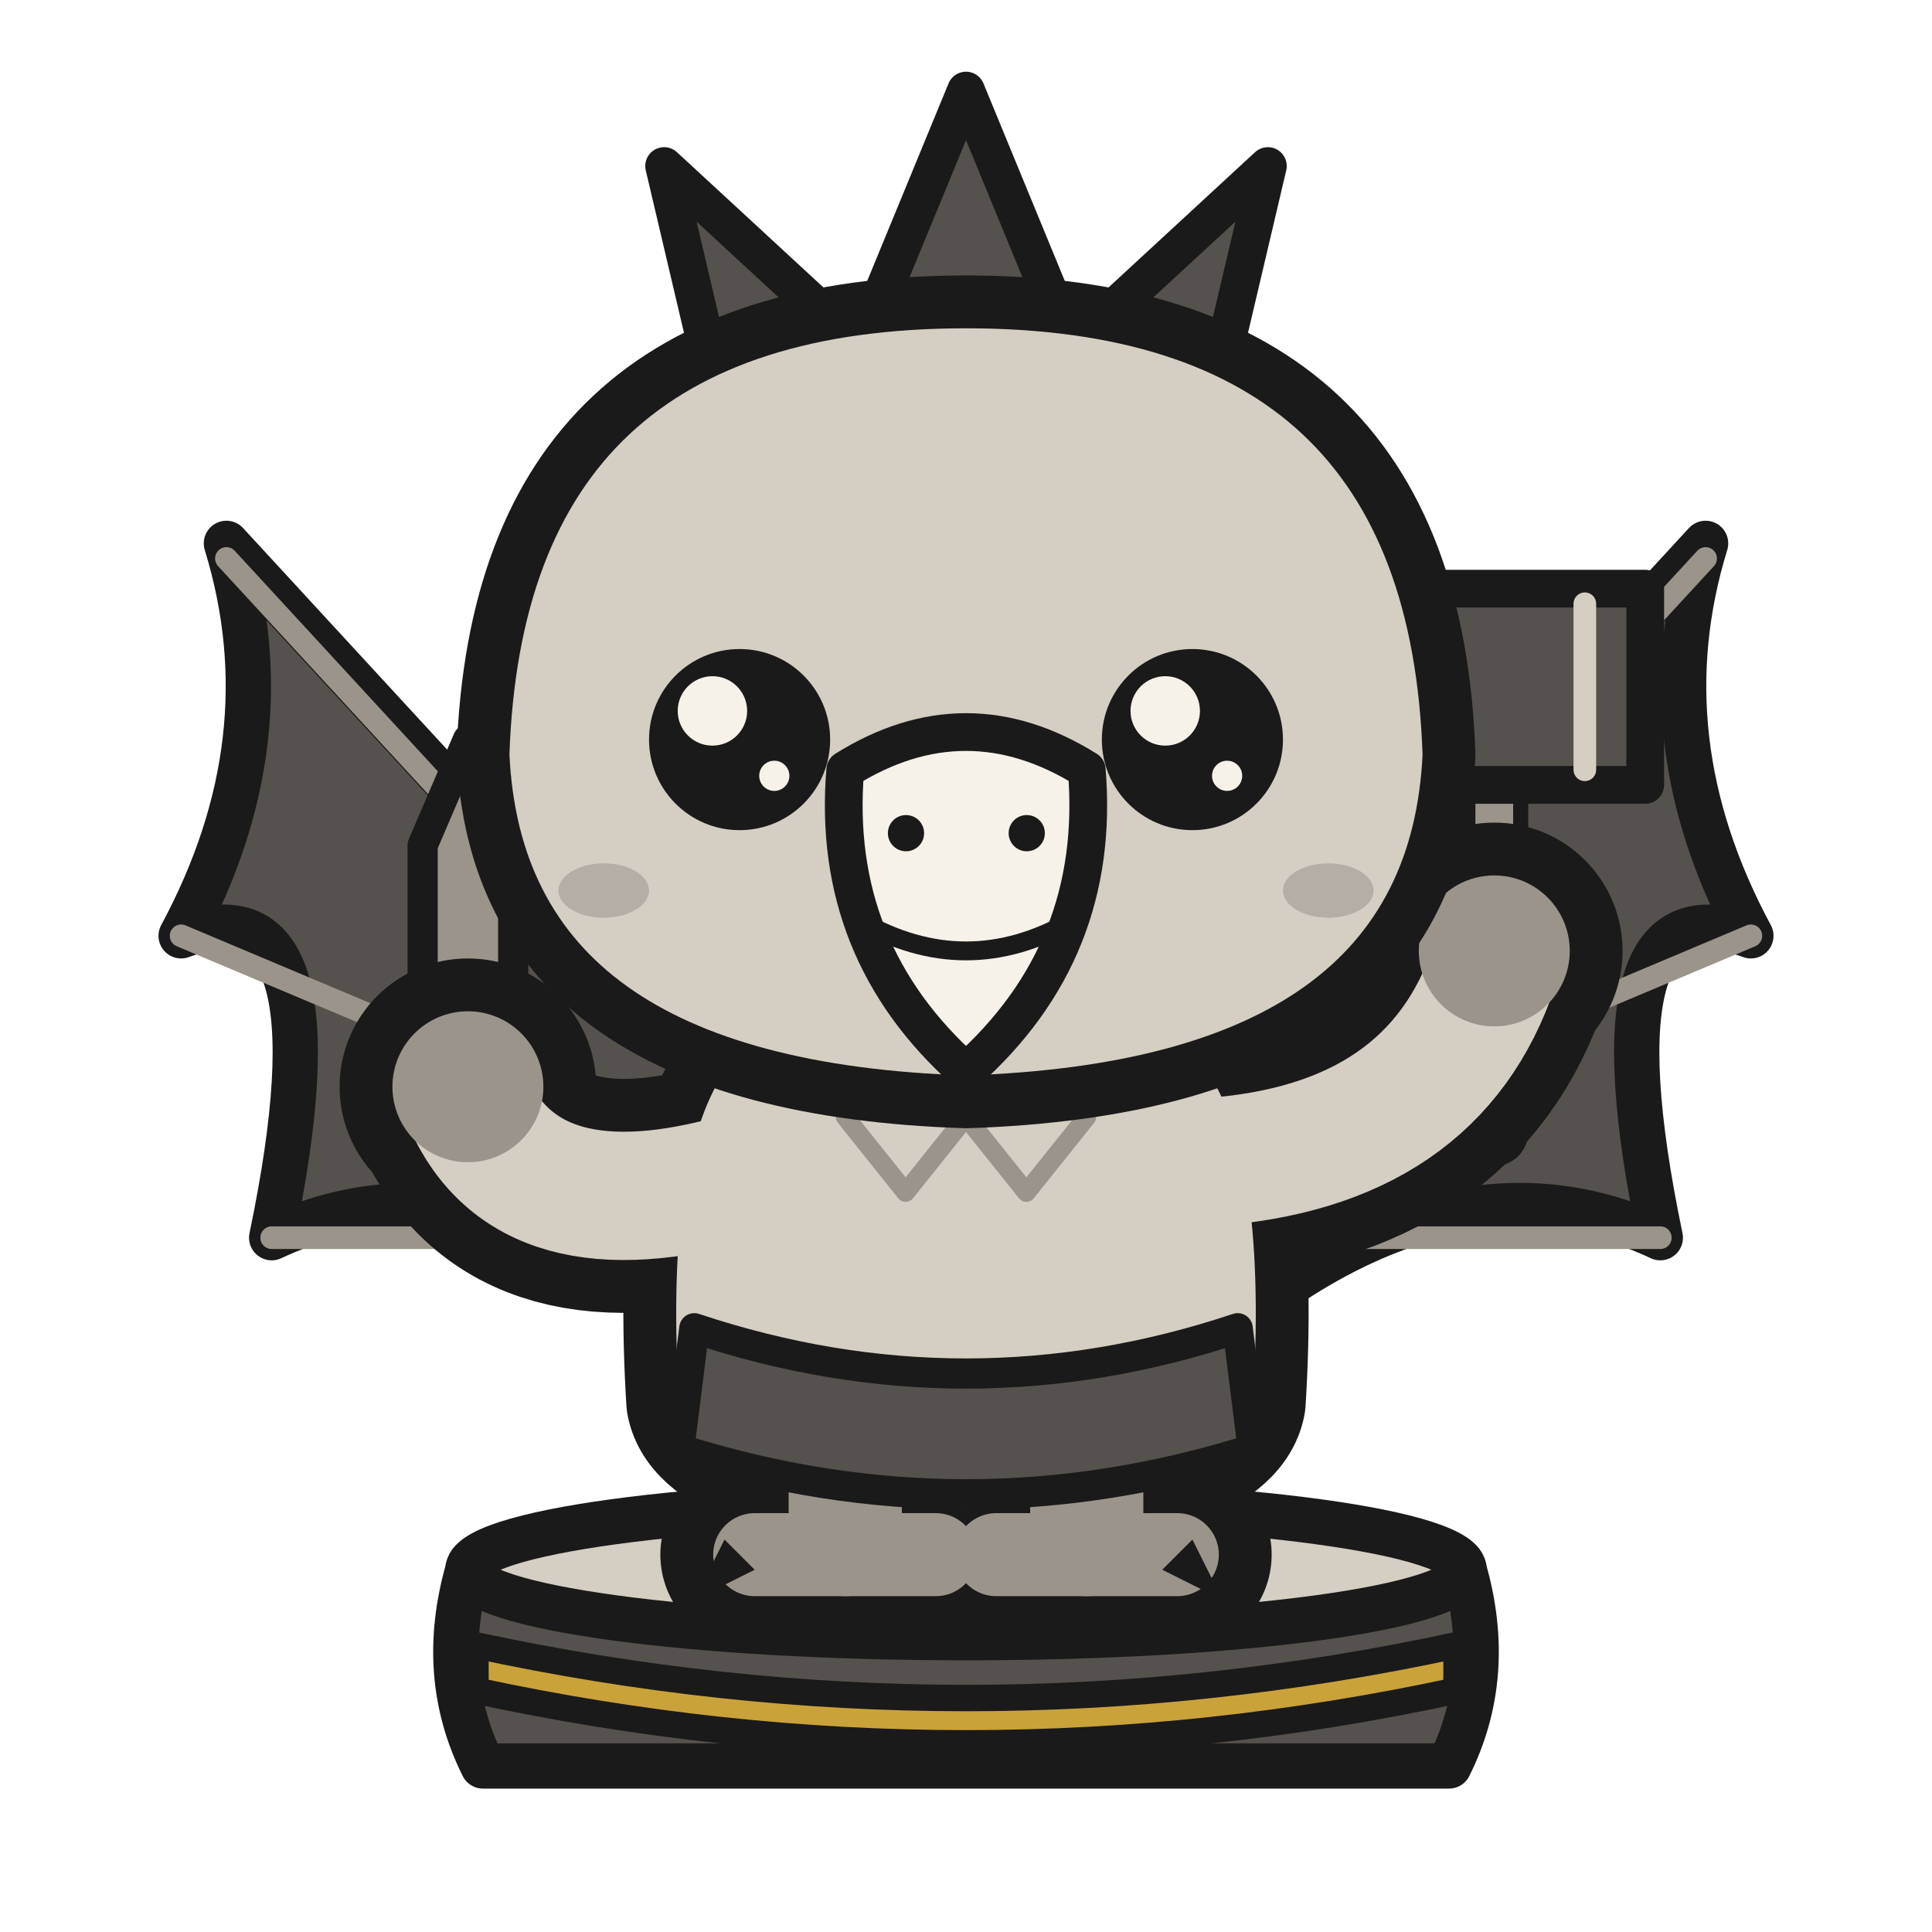
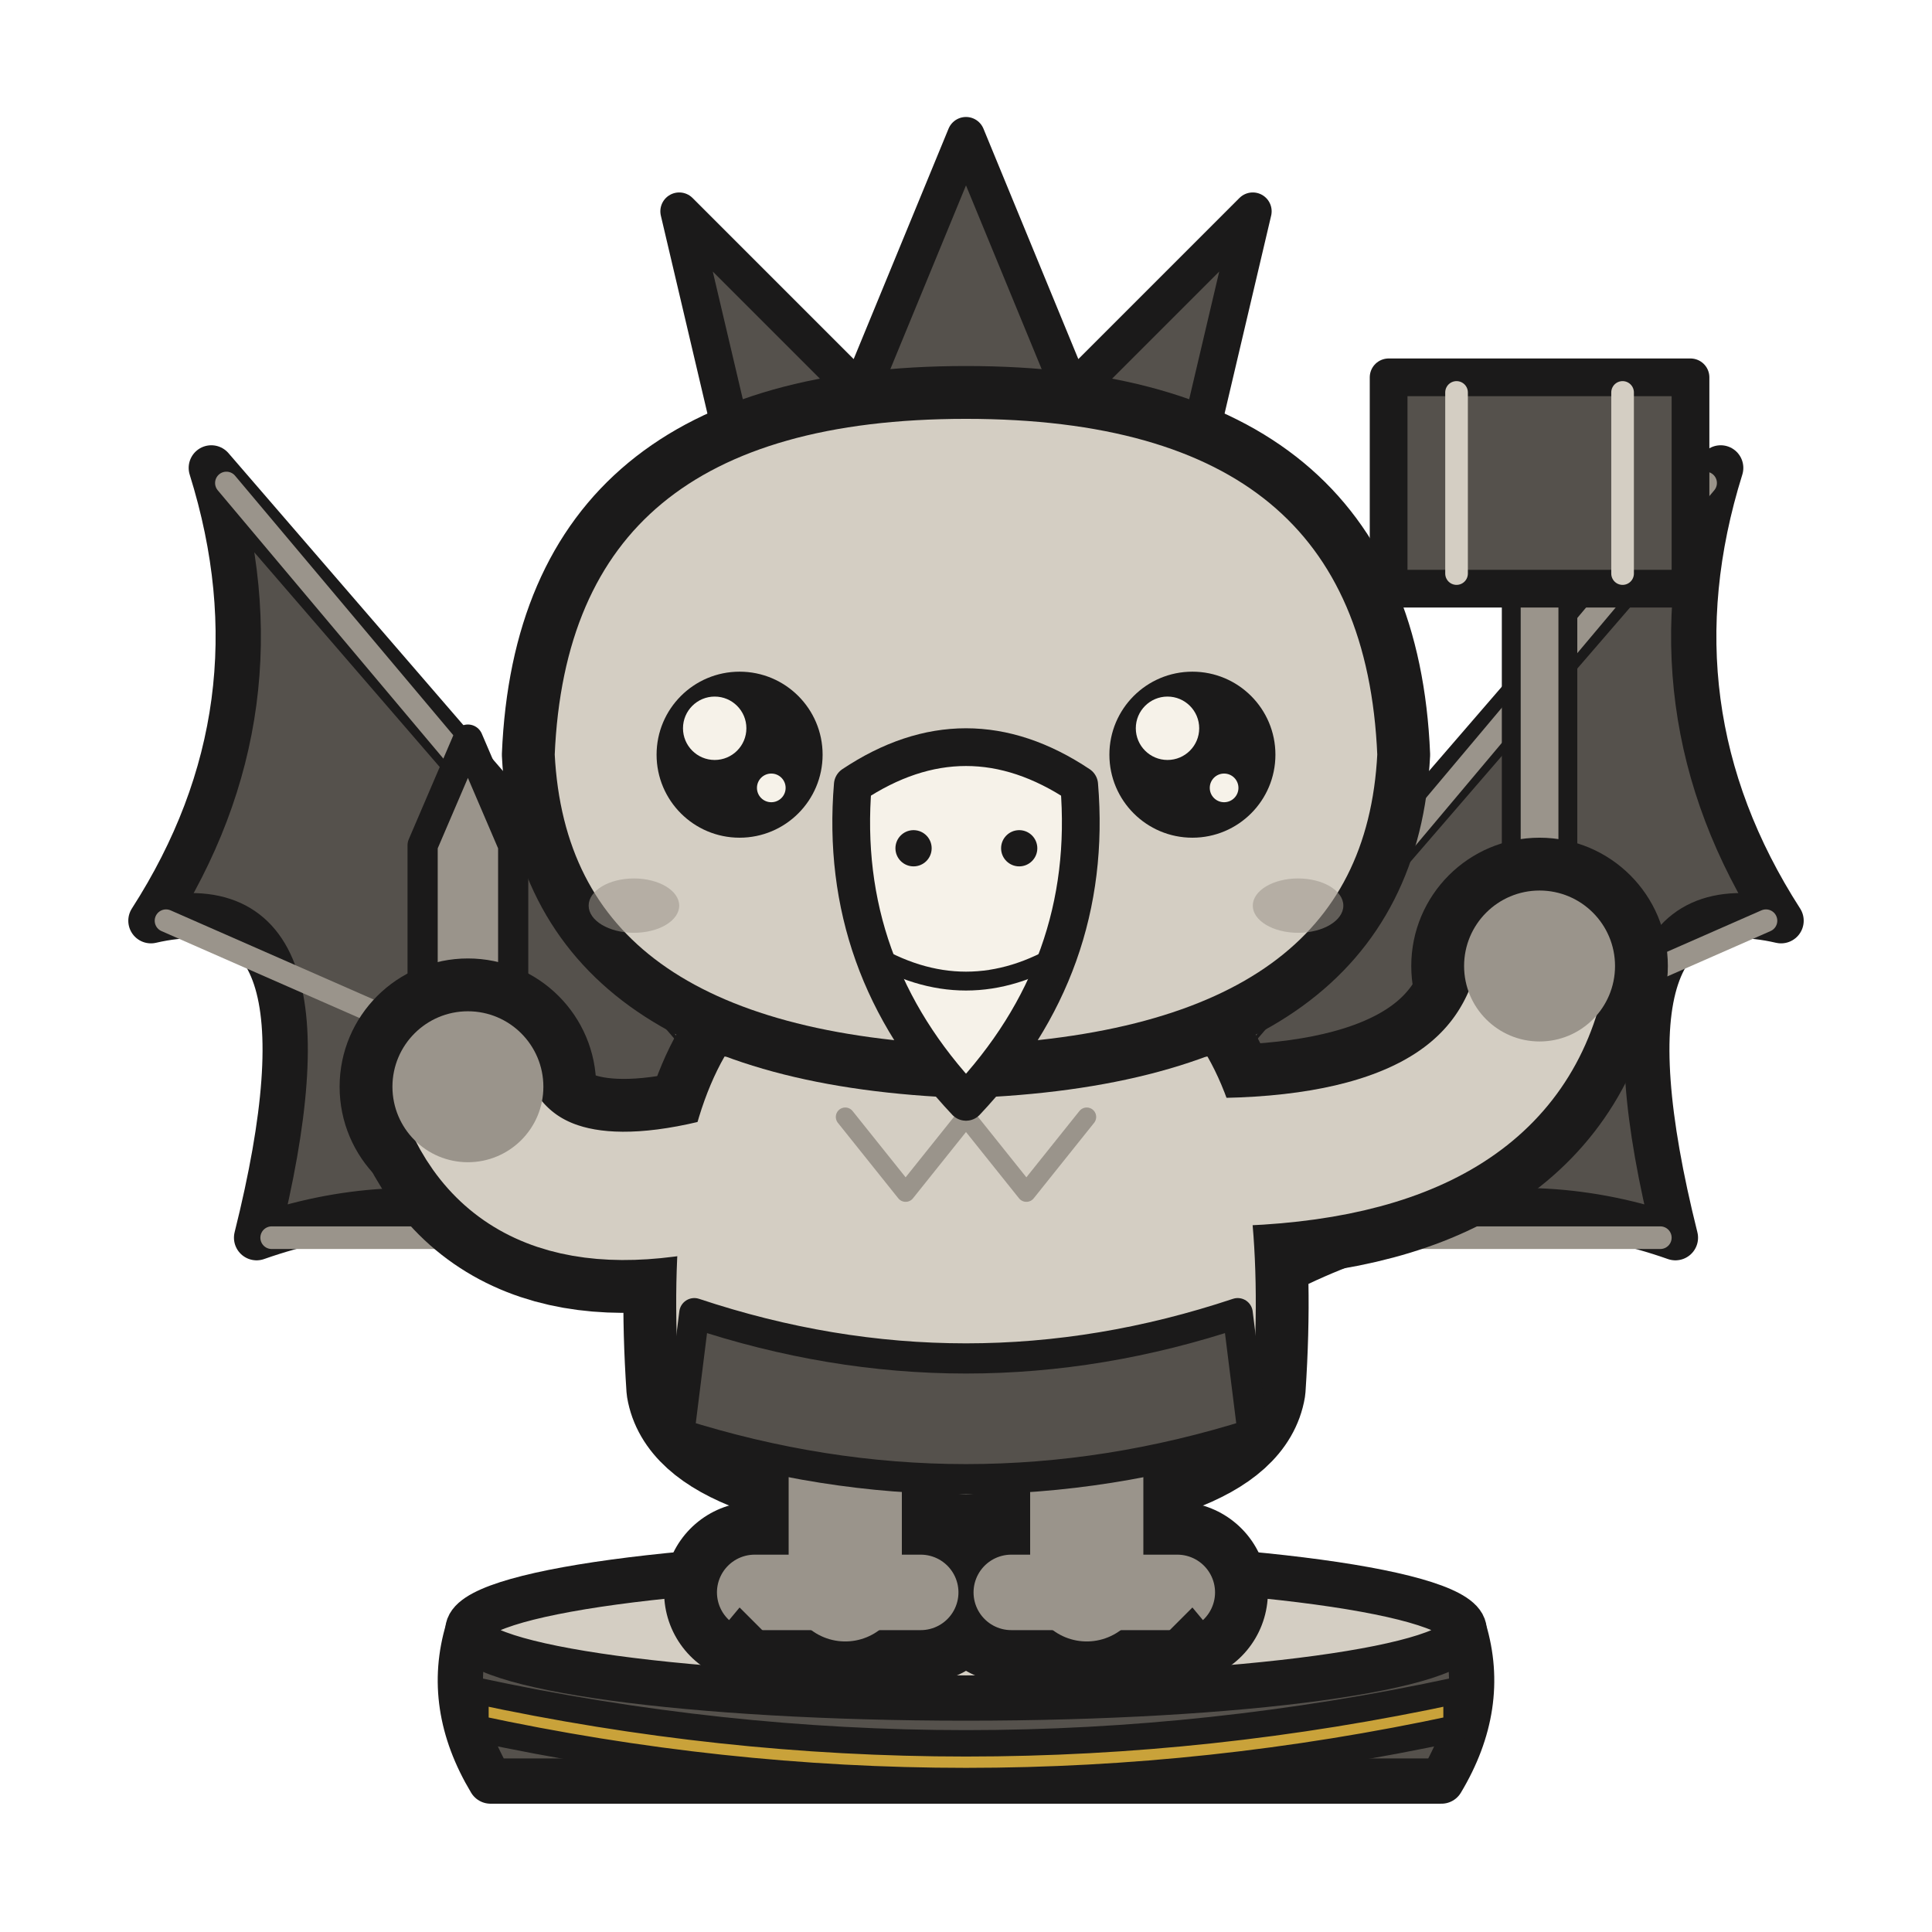
<svg xmlns="http://www.w3.org/2000/svg" viewBox="0 0 256 256">
-   <path d="M100 148L30 72Q38 98 24 124Q46 116 36 164Q66 150 100 182Z" fill="#55514c" stroke="#1b1a1a" stroke-width="6" stroke-linejoin="round" stroke-linecap="round" />
-   <path d="M100 150L30 74M100 156L24 124M100 164L36 164" fill="none" stroke="#9a948b" stroke-width="3" stroke-linecap="round" stroke-linejoin="round" />
-   <path d="M 156 148L 226 72Q 218 98 232 124Q 210 116 220 164Q 190 150 156 182Z" fill="#55514c" stroke="#1b1a1a" stroke-width="6" stroke-linejoin="round" stroke-linecap="round" />
-   <path d="M 156 150L 226 74M 156 156L 232 124M 156 164L 220 164" fill="none" stroke="#9a948b" stroke-width="3" stroke-linecap="round" stroke-linejoin="round" />
-   <path d="M62 208Q58 222 64 234L192 234Q198 222 194 208Z" fill="#55514c" stroke="#1b1a1a" stroke-width="6" stroke-linejoin="round" stroke-linecap="round" />
-   <path d="M63 218Q128 232 193 218L193 224Q128 238 63 224Z" fill="#c9a23a" stroke="#1b1a1a" stroke-width="3.5" stroke-linejoin="round" stroke-linecap="round" />
-   <ellipse cx="128" cy="208" rx="66" ry="9" fill="#d4cec3" stroke="#1b1a1a" stroke-width="6" />
+   <path d="M104 150L28 62Q38 94 20 122Q46 116 34 164Q68 152 104 180Z" fill="#55514c" stroke="#1b1a1a" stroke-width="6" stroke-linejoin="round" stroke-linecap="round" />
+   <path d="M104 152L30 64M104 158L22 122M104 164L36 164" fill="none" stroke="#9a948b" stroke-width="3" stroke-linecap="round" stroke-linejoin="round" />
+   <path d="M 152 150L 228 62Q 218 94 236 122Q 210 116 222 164Q 188 152 152 180Z" fill="#55514c" stroke="#1b1a1a" stroke-width="6" stroke-linejoin="round" stroke-linecap="round" />
+   <path d="M 152 152L 226 64M 152 158L 234 122M 152 164L 220 164" fill="none" stroke="#9a948b" stroke-width="3" stroke-linecap="round" stroke-linejoin="round" />
+   <path d="M62 216Q59 226 65 236L191 236Q197 226 194 216Z" fill="#55514c" stroke="#1b1a1a" stroke-width="6" stroke-linejoin="round" stroke-linecap="round" />
+   <path d="M63 224Q128 238 193 224L193 229Q128 243 63 229Z" fill="#c9a23a" stroke="#1b1a1a" stroke-width="3.5" stroke-linejoin="round" stroke-linecap="round" />
+   <ellipse cx="128" cy="216" rx="66" ry="9" fill="#d4cec3" stroke="#1b1a1a" stroke-width="6" />
  <path d="M56 150L56 112L62 98L68 112L68 150Z" fill="#9a948b" stroke="#1b1a1a" stroke-width="4" stroke-linejoin="round" stroke-linecap="round" />
-   <path d="M198 150V104" fill="#55514c" stroke="#1b1a1a" stroke-width="0" stroke-linejoin="round" stroke-linecap="round" />
-   <path d="M198 150V90" fill="none" stroke="#1b1a1a" stroke-width="9" stroke-linecap="round" stroke-linejoin="round" />
-   <path d="M198 150V90" fill="none" stroke="#9a948b" stroke-width="5" stroke-linecap="round" stroke-linejoin="round" />
-   <path d="M178 78h40v26h-40Z" fill="#55514c" stroke="#1b1a1a" stroke-width="5" stroke-linejoin="round" stroke-linecap="round" />
-   <path d="M186 80v22M210 80v22" fill="none" stroke="#d4cec3" stroke-width="3" stroke-linecap="round" stroke-linejoin="round" />
-   <path d="M112 192L112 204" fill="none" stroke="#1b1a1a" stroke-width="29" stroke-linecap="round" stroke-linejoin="round" />
-   <path d="M144 192L144 204" fill="none" stroke="#1b1a1a" stroke-width="29" stroke-linecap="round" stroke-linejoin="round" />
-   <path d="M100 206L124 206" fill="none" stroke="#1b1a1a" stroke-width="25" stroke-linecap="round" stroke-linejoin="round" />
-   <path d="M132 206L156 206" fill="none" stroke="#1b1a1a" stroke-width="25" stroke-linecap="round" stroke-linejoin="round" />
-   <path d="M96 142Q88 154 90 186Q92 198 128 200Q164 198 166 186Q168 154 160 142Z" fill="#1b1a1a" stroke="#1b1a1a" stroke-width="14" stroke-linejoin="round" />
+   <path d="M204 150V76" fill="none" stroke="#1b1a1a" stroke-width="10" stroke-linecap="round" stroke-linejoin="round" />
+   <path d="M204 150V76" fill="none" stroke="#9a948b" stroke-width="5" stroke-linecap="round" stroke-linejoin="round" />
+   <path d="M184 50h40v28h-40Z" fill="#55514c" stroke="#1b1a1a" stroke-width="5" stroke-linejoin="round" stroke-linecap="round" />
+   <path d="M193 52v24M215 52v24" fill="none" stroke="#d4cec3" stroke-width="3" stroke-linecap="round" stroke-linejoin="round" />
+   <path d="M112 192L112 210" fill="none" stroke="#1b1a1a" stroke-width="29" stroke-linecap="round" stroke-linejoin="round" />
+   <path d="M144 192L144 210" fill="none" stroke="#1b1a1a" stroke-width="29" stroke-linecap="round" stroke-linejoin="round" />
+   <path d="M100 211L122 211" fill="none" stroke="#1b1a1a" stroke-width="24" stroke-linecap="round" stroke-linejoin="round" />
+   <path d="M134 211L156 211" fill="none" stroke="#1b1a1a" stroke-width="24" stroke-linecap="round" stroke-linejoin="round" />
+   <path d="M96 140Q88 154 90 184Q92 196 128 198Q164 196 166 184Q168 154 160 140Z" fill="#1b1a1a" stroke="#1b1a1a" stroke-width="14" stroke-linejoin="round" />
  <path d="M98 156Q70 164 62 146" fill="none" stroke="#1b1a1a" stroke-width="31" stroke-linecap="round" stroke-linejoin="round" />
  <circle cx="62" cy="144" r="17" fill="#1b1a1a" />
-   <path d="M160 154Q190 152 198 128" fill="none" stroke="#1b1a1a" stroke-width="31" stroke-linecap="round" stroke-linejoin="round" />
-   <circle cx="198" cy="126" r="17" fill="#1b1a1a" />
-   <path d="M112 192L112 204" fill="none" stroke="#9a948b" stroke-width="15" stroke-linecap="round" stroke-linejoin="round" />
-   <path d="M144 192L144 204" fill="none" stroke="#9a948b" stroke-width="15" stroke-linecap="round" stroke-linejoin="round" />
-   <path d="M100 206L124 206" fill="none" stroke="#9a948b" stroke-width="11" stroke-linecap="round" stroke-linejoin="round" />
-   <path d="M132 206L156 206" fill="none" stroke="#9a948b" stroke-width="11" stroke-linecap="round" stroke-linejoin="round" />
-   <path d="M96 142Q88 154 90 186Q92 198 128 200Q164 198 166 186Q168 154 160 142Z" fill="#d4cec3" />
+   <path d="M160 154Q198 154 204 130" fill="none" stroke="#1b1a1a" stroke-width="31" stroke-linecap="round" stroke-linejoin="round" />
+   <circle cx="204" cy="128" r="17" fill="#1b1a1a" />
+   <path d="M112 192L112 210" fill="none" stroke="#9a948b" stroke-width="15" stroke-linecap="round" stroke-linejoin="round" />
+   <path d="M144 192L144 210" fill="none" stroke="#9a948b" stroke-width="15" stroke-linecap="round" stroke-linejoin="round" />
+   <path d="M100 211L122 211" fill="none" stroke="#9a948b" stroke-width="10" stroke-linecap="round" stroke-linejoin="round" />
+   <path d="M134 211L156 211" fill="none" stroke="#9a948b" stroke-width="10" stroke-linecap="round" stroke-linejoin="round" />
+   <path d="M96 140Q88 154 90 184Q92 196 128 198Q164 196 166 184Q168 154 160 140Z" fill="#d4cec3" />
  <path d="M98 156Q70 164 62 146" fill="none" stroke="#d4cec3" stroke-width="17" stroke-linecap="round" stroke-linejoin="round" />
  <circle cx="62" cy="144" r="10" fill="#9a948b" />
-   <path d="M160 154Q190 152 198 128" fill="none" stroke="#d4cec3" stroke-width="17" stroke-linecap="round" stroke-linejoin="round" />
-   <circle cx="198" cy="126" r="10" fill="#9a948b" />
+   <path d="M160 154Q198 154 204 130" fill="none" stroke="#d4cec3" stroke-width="17" stroke-linecap="round" stroke-linejoin="round" />
+   <circle cx="204" cy="128" r="10" fill="#9a948b" />
  <path d="M90 214l-6 6M100 214l-3 8M158 214l3 8M168 214l6 6" fill="none" stroke="#1b1a1a" stroke-width="0" stroke-linecap="round" stroke-linejoin="round" />
-   <path d="M92 176Q128 188 164 176L166 192Q128 204 90 192Z" fill="#55514c" stroke="#1b1a1a" stroke-width="4" stroke-linejoin="round" stroke-linecap="round" />
+   <path d="M92 174Q128 186 164 174L166 190Q128 202 90 190Z" fill="#55514c" stroke="#1b1a1a" stroke-width="4" stroke-linejoin="round" stroke-linecap="round" />
  <path d="M112 148l8 10l8 -10l8 10l8 -10" fill="none" stroke="#9a948b" stroke-width="2.5" stroke-linecap="round" stroke-linejoin="round" />
-   <path d="M96 204l-4 8l8 -4Z M158 204l4 8l-8 -4Z" fill="#1b1a1a" />
-   <path d="M96 56L88 22L114 46L128 12L142 46L168 22L160 56Z" fill="#55514c" stroke="#1b1a1a" stroke-width="5" stroke-linejoin="round" stroke-linecap="round" />
-   <path d="M128 40Q190 40 192 100Q190 144 128 146Q66 144 64 100Q66 40 128 40Z" fill="#d4cec3" stroke="#1b1a1a" stroke-width="7" stroke-linejoin="round" stroke-linecap="round" />
-   <circle cx="98" cy="98" r="12" fill="#1b1a1a" />
-   <circle cx="94.4" cy="94.2" r="4.6" fill="#f6f2e9" />
-   <circle cx="102.6" cy="102.8" r="2" fill="#f6f2e9" />
-   <circle cx="158" cy="98" r="12" fill="#1b1a1a" />
-   <circle cx="154.4" cy="94.2" r="4.6" fill="#f6f2e9" />
-   <circle cx="162.6" cy="102.8" r="2" fill="#f6f2e9" />
-   <path d="M112 102Q128 92 144 102Q146 126 128 142Q110 126 112 102Z" fill="#f6f2e9" stroke="#1b1a1a" stroke-width="5" stroke-linejoin="round" stroke-linecap="round" />
-   <path d="M120 108a2.4 2.4 0 1 0 .1 0ZM136 108a2.4 2.4 0 1 0 .1 0Z" fill="#1b1a1a" />
-   <path d="M114 122Q128 130 142 122" fill="none" stroke="#1b1a1a" stroke-width="2.5" stroke-linecap="round" stroke-linejoin="round" />
-   <ellipse cx="80" cy="118" rx="6" ry="3.6" fill="#9a948b" opacity=".55" />
-   <ellipse cx="176" cy="118" rx="6" ry="3.6" fill="#9a948b" opacity=".55" />
+   <path d="M98 213l-5 6l9 -2Z M158 213l5 6l-9 -2Z" fill="#1b1a1a" />
+   <path d="M98 62L90 28L114 52L128 18L142 52L166 28L158 62Z" fill="#55514c" stroke="#1b1a1a" stroke-width="5" stroke-linejoin="round" stroke-linecap="round" />
+   <path d="M128 52Q184 52 186 100Q184 140 128 142Q72 140 70 100Q72 52 128 52Z" fill="#d4cec3" stroke="#1b1a1a" stroke-width="7" stroke-linejoin="round" stroke-linecap="round" />
+   <circle cx="98" cy="100" r="11" fill="#1b1a1a" />
+   <circle cx="94.7" cy="96.5" r="4.2" fill="#f6f2e9" />
+   <circle cx="102.2" cy="104.4" r="1.9" fill="#f6f2e9" />
+   <circle cx="158" cy="100" r="11" fill="#1b1a1a" />
+   <circle cx="154.7" cy="96.5" r="4.2" fill="#f6f2e9" />
+   <circle cx="162.2" cy="104.4" r="1.9" fill="#f6f2e9" />
+   <path d="M113 104Q128 94 143 104Q145 128 128 146Q111 128 113 104Z" fill="#f6f2e9" stroke="#1b1a1a" stroke-width="5" stroke-linejoin="round" stroke-linecap="round" />
+   <path d="M121 110a2.4 2.4 0 1 0 .1 0ZM135 110a2.4 2.4 0 1 0 .1 0Z" fill="#1b1a1a" />
+   <path d="M115 126Q128 134 141 126" fill="none" stroke="#1b1a1a" stroke-width="2.5" stroke-linecap="round" stroke-linejoin="round" />
+   <ellipse cx="84" cy="120" rx="6" ry="3.6" fill="#9a948b" opacity=".55" />
+   <ellipse cx="172" cy="120" rx="6" ry="3.6" fill="#9a948b" opacity=".55" />
</svg>
